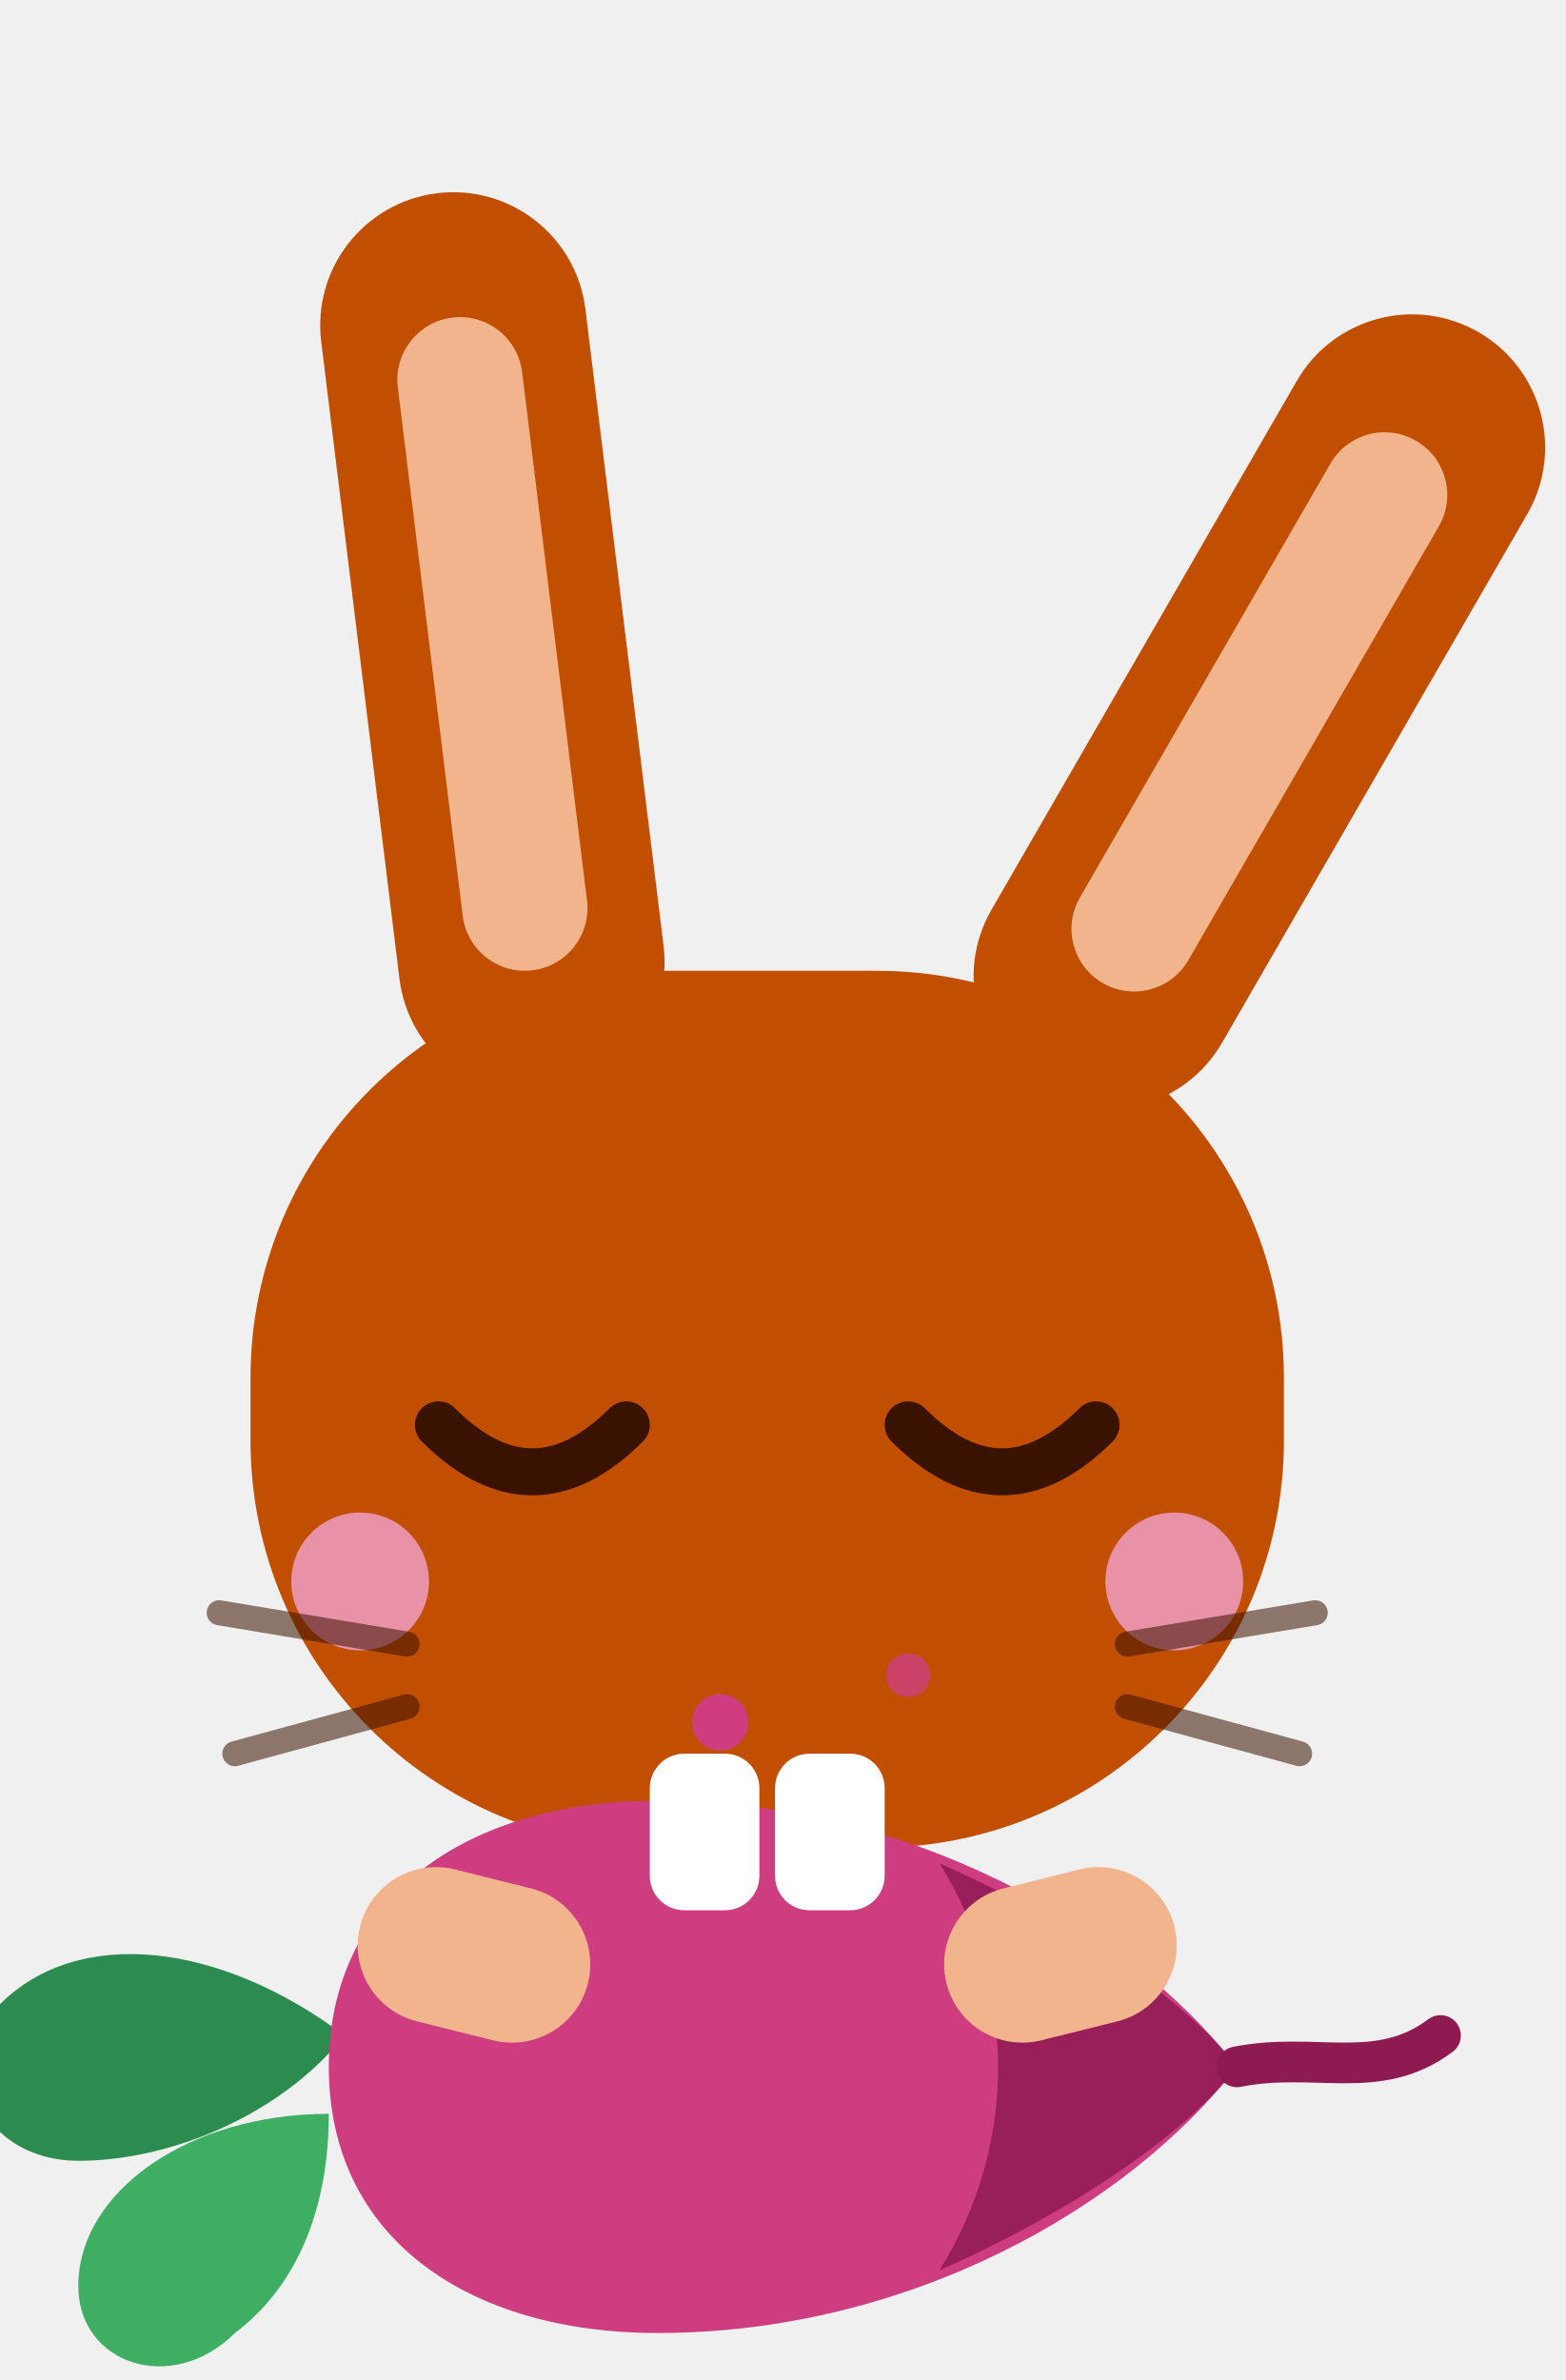
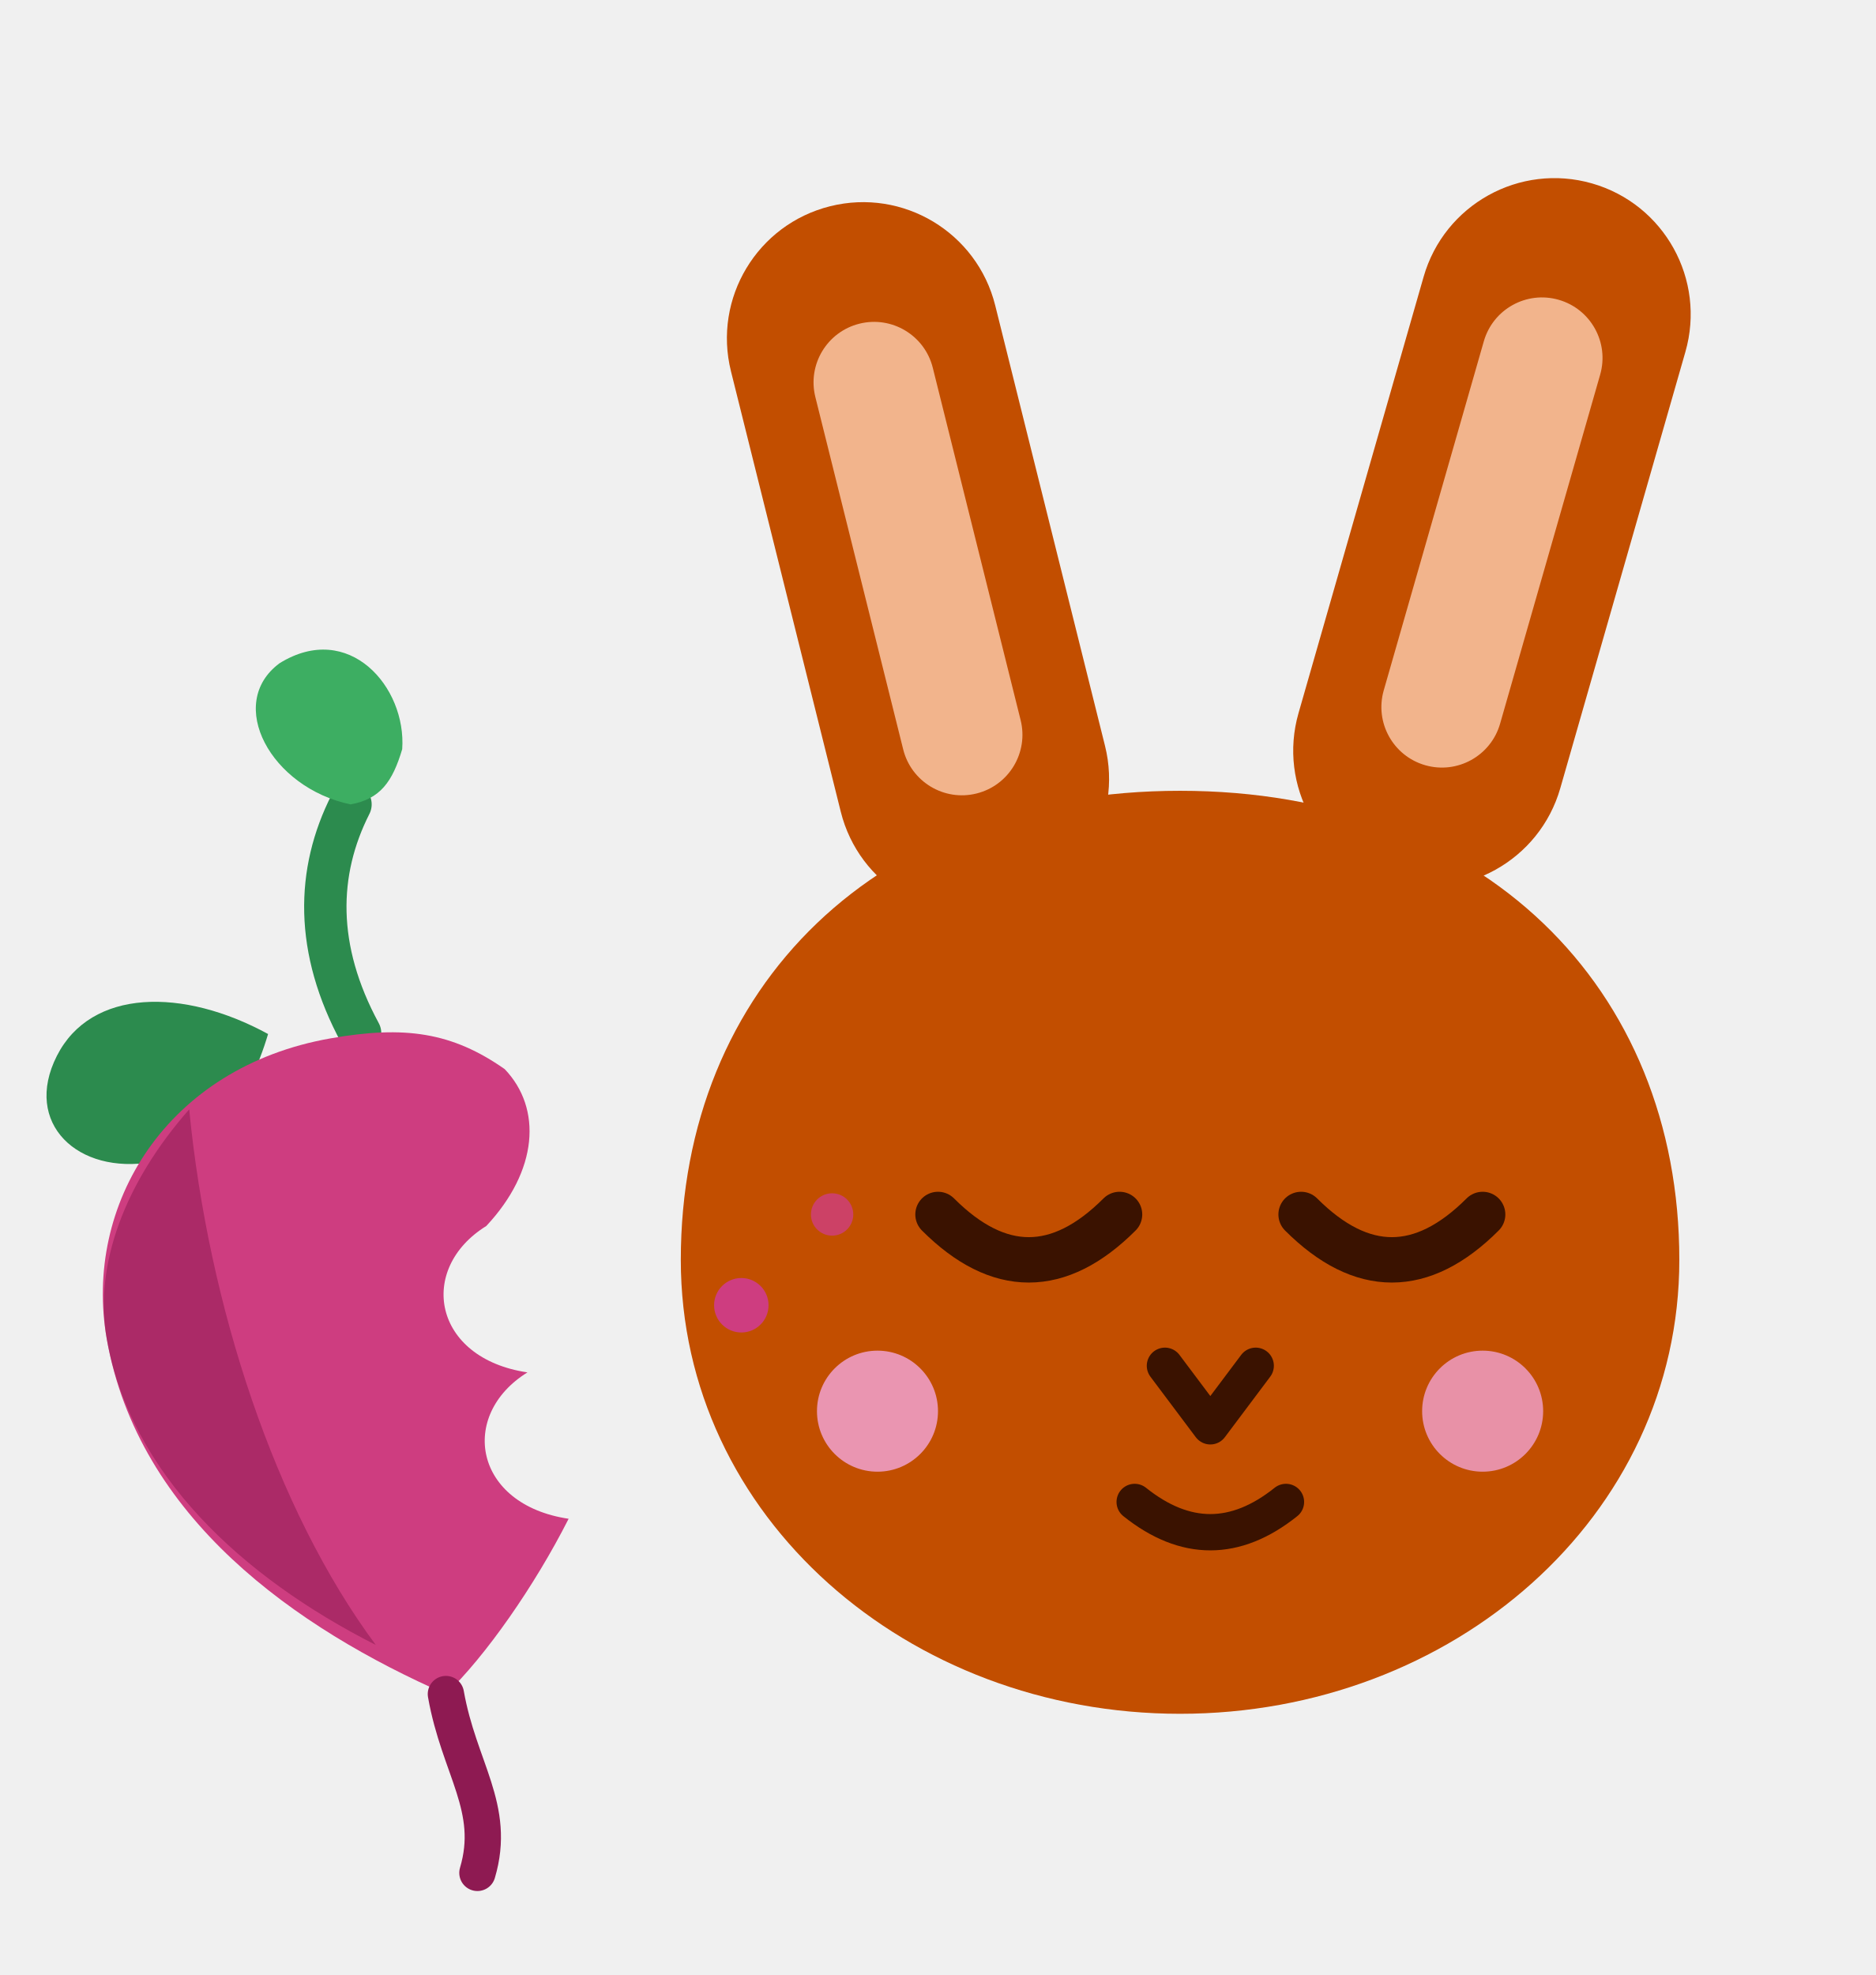
- <svg xmlns="http://www.w3.org/2000/svg" viewBox="24 0 100 152" width="100" height="152" fill="none">
-   <g transform="rotate(-7 58 66)">
-     <rect x="50" y="12" width="17" height="58" rx="8.5" fill="#C24E00" />
-     <rect x="54.5" y="20" width="8" height="42" rx="4" fill="#F2B48C" />
+ <svg xmlns="http://www.w3.org/2000/svg" viewBox="8 4 124 130" width="114" height="120" fill="none">
+   <g transform="rotate(-14 74 62)">
+     <rect x="65" y="16" width="18" height="48" rx="9" fill="#C24E00" />
+     <rect x="70" y="24" width="8" height="32" rx="4" fill="#F2B48C" />
  </g>
-   <g transform="rotate(30 92 66)">
-     <rect x="84" y="14" width="17" height="56" rx="8.5" fill="#C24E00" />
-     <rect x="88.5" y="22" width="8" height="40" rx="4" fill="#F2B48C" />
+   <g transform="rotate(16 100 62)">
+     <rect x="91" y="14" width="18" height="48" rx="9" fill="#C24E00" />
+     <rect x="96" y="22" width="8" height="32" rx="4" fill="#F2B48C" />
  </g>
-   <rect x="40" y="62" width="66" height="56" rx="26" fill="#C24E00" />
-   <path d="M52,91 Q58,97 64,91" stroke="#3A1200" stroke-width="3" stroke-linecap="round" fill="none" />
-   <path d="M82,91 Q88,97 94,91" stroke="#3A1200" stroke-width="3" stroke-linecap="round" fill="none" />
-   <circle cx="47" cy="101" r="4.4" fill="#EE9CC4" opacity="0.85" />
-   <circle cx="99" cy="101" r="4.4" fill="#EE9CC4" opacity="0.85" />
-   <g stroke="#3A1200" stroke-width="1.6" opacity="0.55" stroke-linecap="round">
-     <path d="M50,105 L38,103" />
-     <path d="M50,109 L39,112" />
-     <path d="M96,105 L108,103" />
-     <path d="M96,109 L107,112" />
+   <path d="M86,56 C66,56 53,69 53,87 C53,104 68,117 86,117 C104,117 119,104 119,87 C119,69 106,56 86,56 Z" fill="#C24E00" />
+   <circle cx="66" cy="97" r="4" fill="#EE9CC4" opacity="0.9" />
+   <circle cx="106" cy="97" r="4" fill="#EE9CC4" opacity="0.85" />
+   <path d="M70,84 Q76,90 82,84" stroke="#3A1200" stroke-width="3" stroke-linecap="round" fill="none" />
+   <path d="M94,84 Q100,90 106,84" stroke="#3A1200" stroke-width="3" stroke-linecap="round" fill="none" />
+   <path d="M85,94 L88,98 L91,94" stroke="#3A1200" stroke-width="2.4" fill="none" stroke-linejoin="round" stroke-linecap="round" />
+   <path d="M83,103 Q88,107 93,103" stroke="#3A1200" stroke-width="2.4" stroke-linecap="round" fill="none" />
+   <g transform="translate(34,96) rotate(-10)">
+     <path d="M2,-24 C0,-30 1,-35 4,-39" stroke="#2C8B4E" stroke-width="2.8" stroke-linecap="round" fill="none" />
+     <path d="M4,-39 C-1,-41 -3,-47 1,-49 C6,-51 9,-46 8,-42 C7,-40 6,-39 4,-39 Z" fill="#3DAE62" />
+     <path d="M-4,-25 C-9,-29 -15,-30 -18,-26 C-21,-22 -18,-18 -13,-18 C-9,-18 -6,-21 -4,-25 Z" fill="#2C8B4E" />
+     <path d="M0,-24 C-11,-24 -18,-16 -18,-7 C-18,5 -9,14 0,20 C3,18 7,14 10,10 C4,8 4,2 9,0 C3,-2 3,-8 8,-10 C12,-13 13,-17 11,-20 C8,-23 5,-24 0,-24 Z" fill="#CE3D80" />
+     <path d="M-10,-21 C-15,-17 -18,-12 -18,-7 C-18,2 -12,10 -4,16 C-9,6 -11,-8 -10,-21 Z" fill="#8E1A52" opacity="0.55" />
+     <path d="M0,20 C0,25 2,28 0,32" stroke="#8E1A52" stroke-width="2.4" stroke-linecap="round" fill="none" />
  </g>
-   <g transform="translate(76,132)">
-     <path d="M-30,-2 C-38,-8 -47,-9 -52,-4 C-56,0 -53,6 -47,6 C-41,6 -34,3 -30,-2 Z" fill="#2C8B4E" />
-     <path d="M-31,3 C-40,3 -47,8 -47,14 C-47,19 -41,21 -37,17 C-33,14 -31,9 -31,3 Z" fill="#3DAE62" />
-     <path d="M-31,0 C-31,-11 -22,-17 -10,-17 C6,-17 20,-9 27,0 C20,9 6,17 -10,17 C-22,17 -31,11 -31,0 Z" fill="#CE3D80" />
-     <path d="M8,-13 C17,-9 24,-4 27,0 C24,4 17,9 8,13 C13,5 13,-5 8,-13 Z" fill="#8E1A52" opacity="0.85" />
-     <path d="M27,0 C32,-1 36,1 40,-2" stroke="#8E1A52" stroke-width="2.6" stroke-linecap="round" fill="none" />
-     <circle cx="-6" cy="-22" r="1.8" fill="#CE3D80" />
-     <circle cx="6" cy="-25" r="1.4" fill="#CE3D80" opacity="0.8" />
-   </g>
-   <rect x="65.5" y="112" width="7" height="10" rx="2.2" fill="#FFFFFF" />
-   <rect x="73.5" y="112" width="7" height="10" rx="2.2" fill="#FFFFFF" />
-   <g transform="rotate(14 55 124)">
-     <rect x="47" y="120" width="15" height="10" rx="5" fill="#F2B48C" />
-   </g>
-   <g transform="rotate(-14 91 124)">
-     <rect x="84" y="120" width="15" height="10" rx="5" fill="#F2B48C" />
-   </g>
+   <circle cx="57" cy="90" r="1.8" fill="#CE3D80" />
+   <circle cx="63" cy="84" r="1.4" fill="#CE3D80" opacity="0.8" />
</svg>
